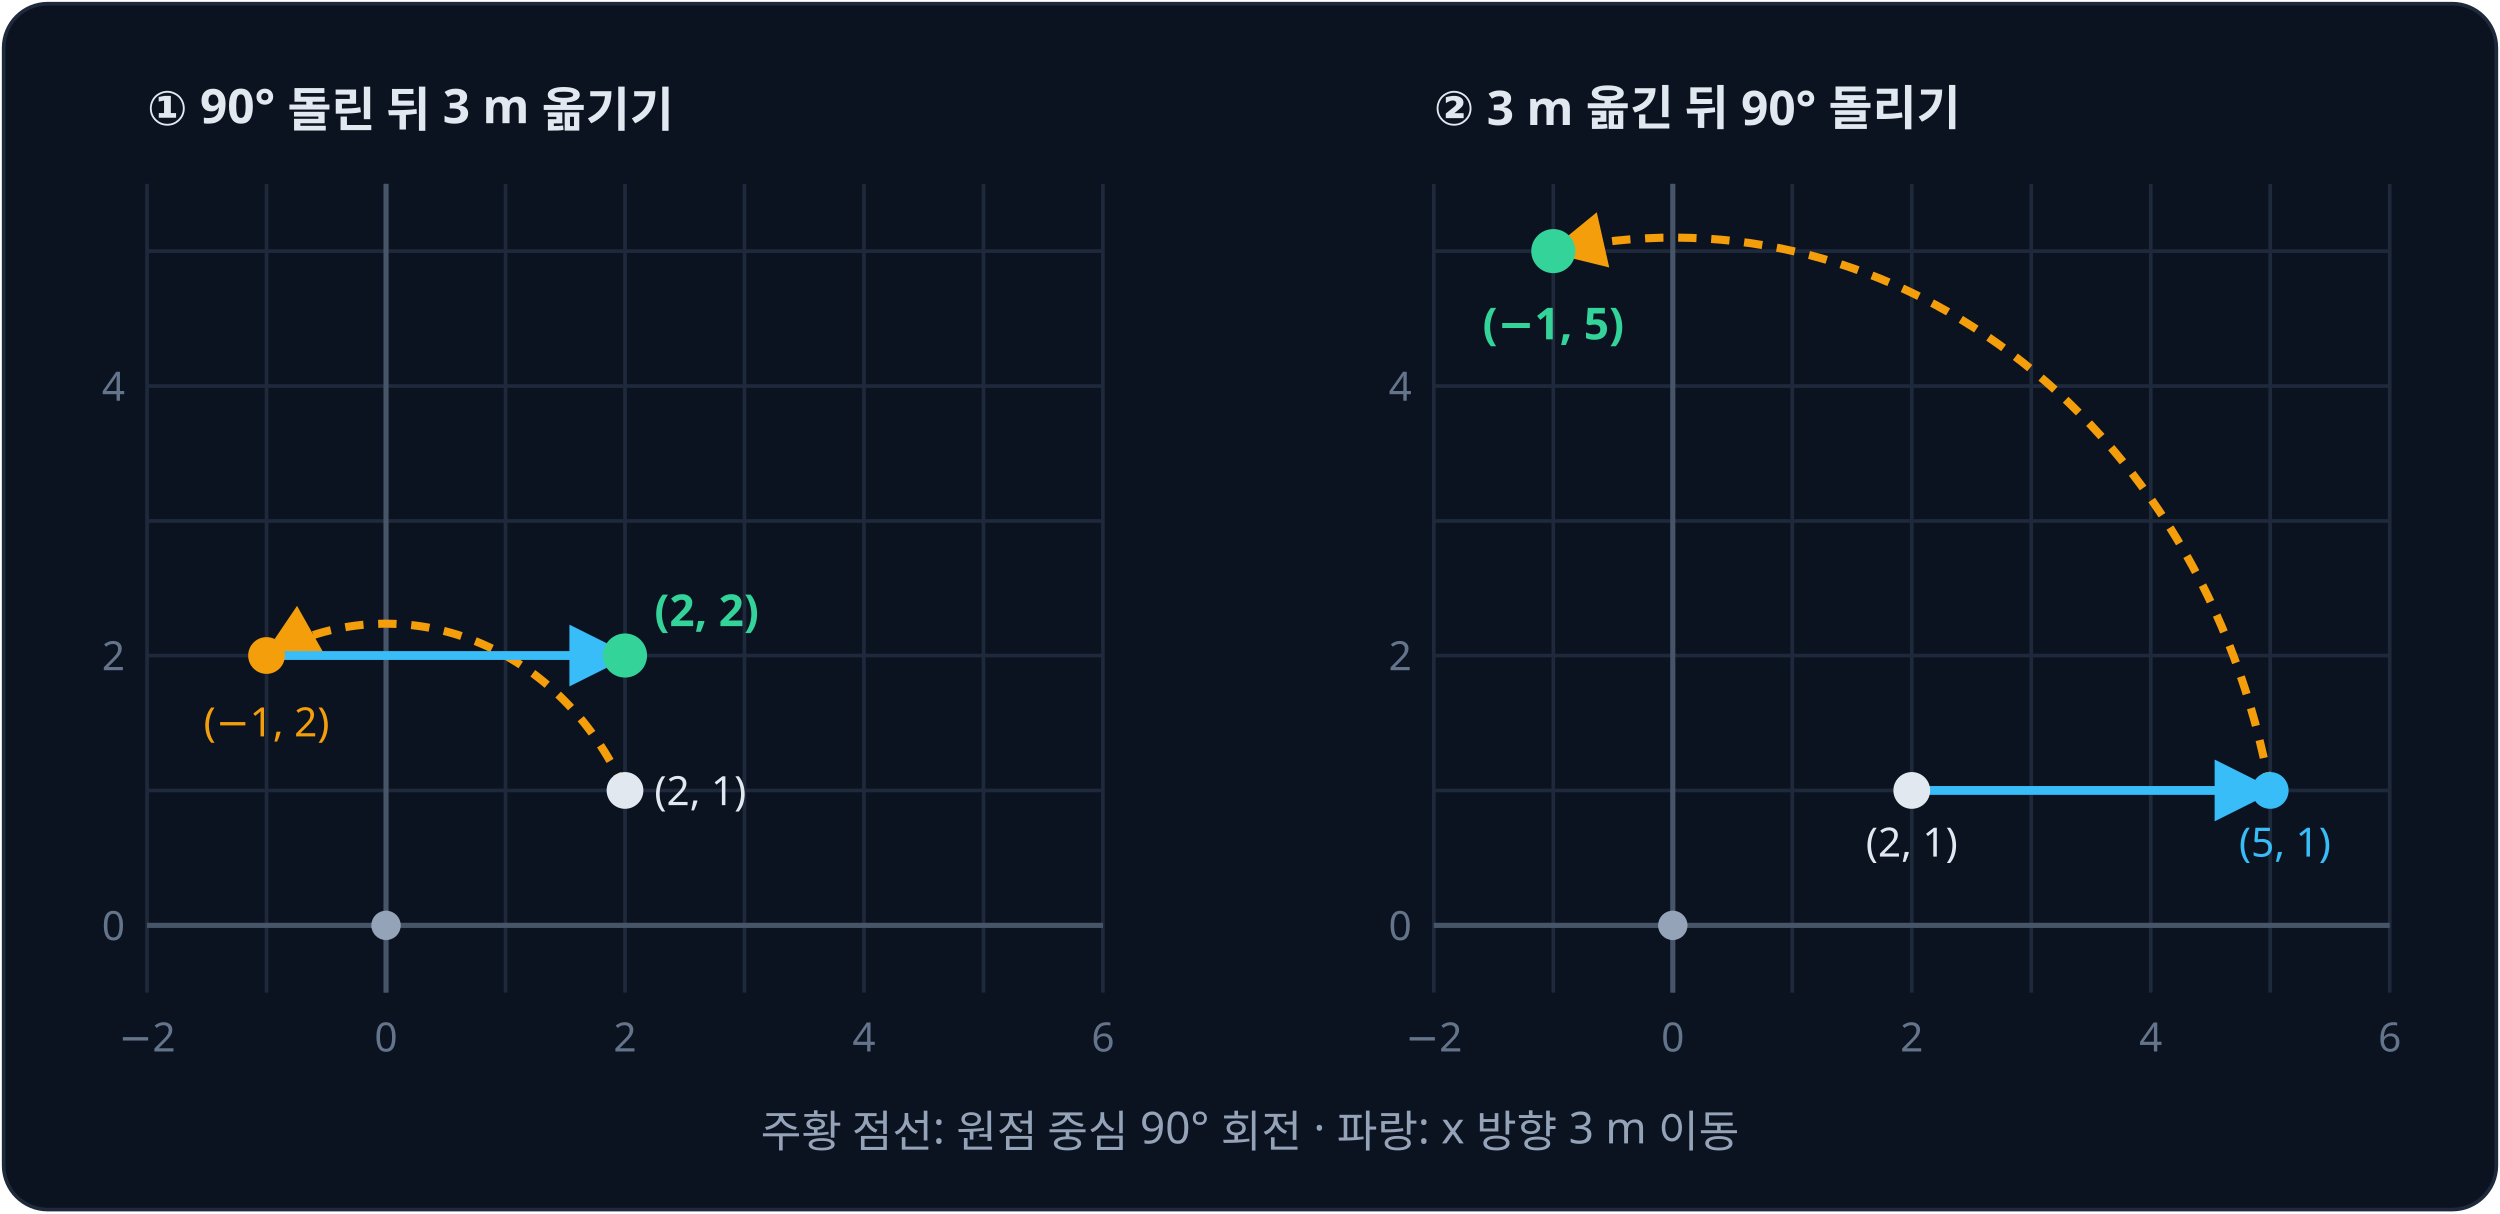
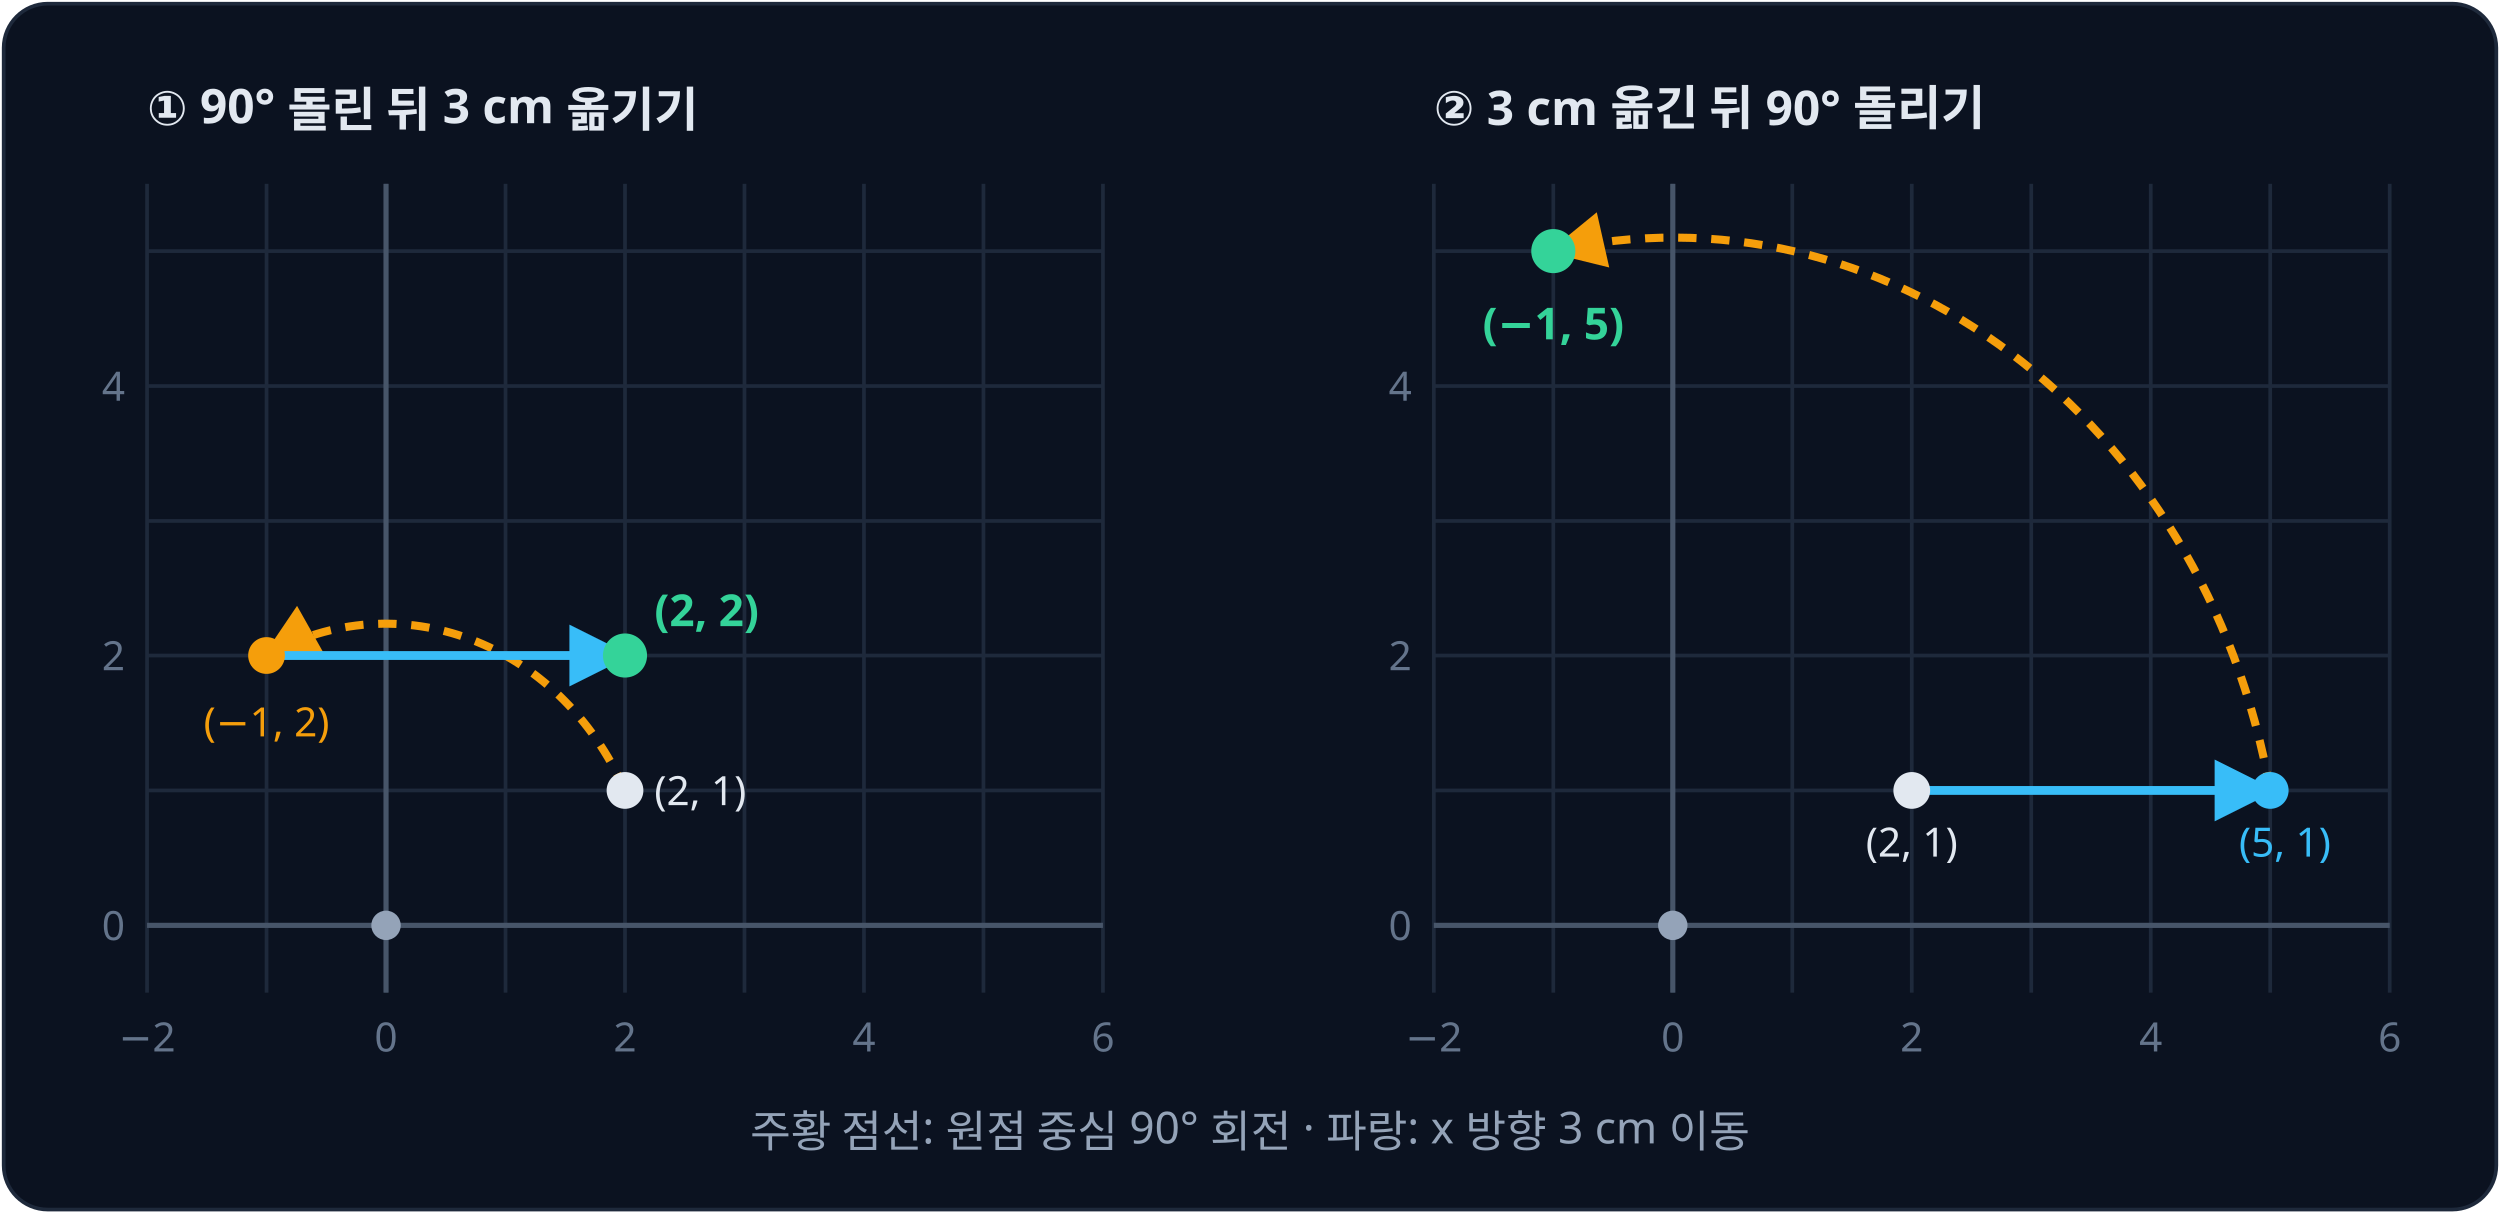
<svg xmlns="http://www.w3.org/2000/svg" viewBox="0 0 680 330" font-family="Pretendard, 'Apple SD Gothic Neo', 'Noto Sans KR', system-ui, sans-serif">
  <defs>
    <marker id="a-amber" viewBox="0 0 10 10" refX="9" refY="5" markerWidth="7" markerHeight="7" orient="auto-start-reverse">
      <path d="M0,0 L10,5 L0,10 z" fill="#f59e0b" />
    </marker>
    <marker id="a-sky" viewBox="0 0 10 10" refX="9" refY="5" markerWidth="7" markerHeight="7" orient="auto-start-reverse">
      <path d="M0,0 L10,5 L0,10 z" fill="#38bdf8" />
    </marker>
    <marker id="a-green" viewBox="0 0 10 10" refX="9" refY="5" markerWidth="7" markerHeight="7" orient="auto-start-reverse">
      <path d="M0,0 L10,5 L0,10 z" fill="#34d399" />
    </marker>
    <marker id="a-red" viewBox="0 0 10 10" refX="9" refY="5" markerWidth="7" markerHeight="7" orient="auto-start-reverse">
      <path d="M0,0 L10,5 L0,10 z" fill="#f87171" />
    </marker>
    <marker id="a-violet" viewBox="0 0 10 10" refX="9" refY="5" markerWidth="7" markerHeight="7" orient="auto-start-reverse">
      <path d="M0,0 L10,5 L0,10 z" fill="#a78bfa" />
    </marker>
    <marker id="a-gray" viewBox="0 0 10 10" refX="9" refY="5" markerWidth="7" markerHeight="7" orient="auto-start-reverse">
      <path d="M0,0 L10,5 L0,10 z" fill="#94a3b8" />
    </marker>
    <marker id="a-white" viewBox="0 0 10 10" refX="9" refY="5" markerWidth="7" markerHeight="7" orient="auto-start-reverse">
      <path d="M0,0 L10,5 L0,10 z" fill="#e2e8f0" />
    </marker>
    <marker id="a-dim" viewBox="0 0 10 10" refX="9" refY="5" markerWidth="7" markerHeight="7" orient="auto-start-reverse">
      <path d="M0,0 L10,5 L0,10 z" fill="#64748b" />
    </marker>
  </defs>
  <rect x="1" y="1" width="678" height="328" rx="12" fill="#0b1220" stroke="#1e293b" />
-   <text x="40.0" y="34.0" fill="#e2e8f0" font-size="13" text-anchor="start" font-weight="600">① 90° 돌린 뒤 3 m 옮기기</text>
-   <text x="390.0" y="34.0" fill="#e2e8f0" font-size="13" text-anchor="start" font-weight="600">② 3 m 옮긴 뒤 90° 돌리기</text>
+   <text x="40.0" y="34.0" fill="#e2e8f0" font-size="13" text-anchor="start" font-weight="600">① 90° 돌린 뒤 3 cm 옮기기</text>
+   <text x="390.0" y="34.0" fill="#e2e8f0" font-size="13" text-anchor="start" font-weight="600">② 3 cm 옮긴 뒤 90° 돌리기</text>
  <line x1="40.0" y1="270.0" x2="40.0" y2="50.0" stroke="#1e293b" stroke-width="1" />
  <line x1="72.5" y1="270.0" x2="72.5" y2="50.0" stroke="#1e293b" stroke-width="1" />
  <line x1="105.0" y1="270.0" x2="105.0" y2="50.0" stroke="#1e293b" stroke-width="1" />
  <line x1="137.5" y1="270.0" x2="137.5" y2="50.0" stroke="#1e293b" stroke-width="1" />
  <line x1="170.0" y1="270.0" x2="170.0" y2="50.0" stroke="#1e293b" stroke-width="1" />
  <line x1="202.5" y1="270.0" x2="202.5" y2="50.0" stroke="#1e293b" stroke-width="1" />
  <line x1="235.0" y1="270.0" x2="235.0" y2="50.0" stroke="#1e293b" stroke-width="1" />
  <line x1="267.5" y1="270.0" x2="267.5" y2="50.0" stroke="#1e293b" stroke-width="1" />
  <line x1="300.0" y1="270.0" x2="300.0" y2="50.0" stroke="#1e293b" stroke-width="1" />
  <line x1="40.0" y1="251.7" x2="300.0" y2="251.7" stroke="#1e293b" stroke-width="1" />
  <line x1="40.0" y1="215.0" x2="300.0" y2="215.0" stroke="#1e293b" stroke-width="1" />
  <line x1="40.0" y1="178.3" x2="300.0" y2="178.3" stroke="#1e293b" stroke-width="1" />
  <line x1="40.0" y1="141.7" x2="300.0" y2="141.7" stroke="#1e293b" stroke-width="1" />
  <line x1="40.0" y1="105.0" x2="300.0" y2="105.0" stroke="#1e293b" stroke-width="1" />
  <line x1="40.0" y1="68.3" x2="300.0" y2="68.3" stroke="#1e293b" stroke-width="1" />
  <line x1="105.0" y1="270.0" x2="105.0" y2="50.0" stroke="#475569" stroke-width="1.4" />
  <line x1="40.0" y1="251.7" x2="300.0" y2="251.7" stroke="#475569" stroke-width="1.4" />
  <text x="40.0" y="286.0" fill="#64748b" font-size="11" text-anchor="middle">−2</text>
  <text x="105.0" y="286.0" fill="#64748b" font-size="11" text-anchor="middle">0</text>
  <text x="170.0" y="286.0" fill="#64748b" font-size="11" text-anchor="middle">2</text>
  <text x="235.0" y="286.0" fill="#64748b" font-size="11" text-anchor="middle">4</text>
  <text x="300.0" y="286.0" fill="#64748b" font-size="11" text-anchor="middle">6</text>
  <text x="34.0" y="255.7" fill="#64748b" font-size="11" text-anchor="end">0</text>
  <text x="34.0" y="182.3" fill="#64748b" font-size="11" text-anchor="end">2</text>
  <text x="34.0" y="109.0" fill="#64748b" font-size="11" text-anchor="end">4</text>
  <circle cx="105.0" cy="251.7" r="4" fill="#94a3b8" />
  <line x1="390.0" y1="270.0" x2="390.0" y2="50.0" stroke="#1e293b" stroke-width="1" />
  <line x1="422.5" y1="270.0" x2="422.5" y2="50.0" stroke="#1e293b" stroke-width="1" />
  <line x1="455.0" y1="270.0" x2="455.0" y2="50.0" stroke="#1e293b" stroke-width="1" />
  <line x1="487.5" y1="270.0" x2="487.5" y2="50.0" stroke="#1e293b" stroke-width="1" />
  <line x1="520.0" y1="270.0" x2="520.0" y2="50.0" stroke="#1e293b" stroke-width="1" />
  <line x1="552.5" y1="270.0" x2="552.5" y2="50.0" stroke="#1e293b" stroke-width="1" />
  <line x1="585.0" y1="270.0" x2="585.0" y2="50.0" stroke="#1e293b" stroke-width="1" />
  <line x1="617.5" y1="270.0" x2="617.5" y2="50.0" stroke="#1e293b" stroke-width="1" />
  <line x1="650.0" y1="270.0" x2="650.0" y2="50.0" stroke="#1e293b" stroke-width="1" />
  <line x1="390.0" y1="251.7" x2="650.0" y2="251.7" stroke="#1e293b" stroke-width="1" />
  <line x1="390.0" y1="215.0" x2="650.0" y2="215.0" stroke="#1e293b" stroke-width="1" />
  <line x1="390.0" y1="178.3" x2="650.0" y2="178.3" stroke="#1e293b" stroke-width="1" />
  <line x1="390.0" y1="141.7" x2="650.0" y2="141.7" stroke="#1e293b" stroke-width="1" />
  <line x1="390.0" y1="105.0" x2="650.0" y2="105.0" stroke="#1e293b" stroke-width="1" />
  <line x1="390.0" y1="68.3" x2="650.0" y2="68.3" stroke="#1e293b" stroke-width="1" />
  <line x1="455.0" y1="270.0" x2="455.0" y2="50.0" stroke="#475569" stroke-width="1.4" />
  <line x1="390.0" y1="251.7" x2="650.0" y2="251.7" stroke="#475569" stroke-width="1.4" />
  <text x="390.0" y="286.0" fill="#64748b" font-size="11" text-anchor="middle">−2</text>
  <text x="455.0" y="286.0" fill="#64748b" font-size="11" text-anchor="middle">0</text>
  <text x="520.0" y="286.0" fill="#64748b" font-size="11" text-anchor="middle">2</text>
  <text x="585.0" y="286.0" fill="#64748b" font-size="11" text-anchor="middle">4</text>
  <text x="650.0" y="286.0" fill="#64748b" font-size="11" text-anchor="middle">6</text>
  <text x="384.0" y="255.7" fill="#64748b" font-size="11" text-anchor="end">0</text>
  <text x="384.0" y="182.3" fill="#64748b" font-size="11" text-anchor="end">2</text>
  <text x="384.0" y="109.0" fill="#64748b" font-size="11" text-anchor="end">4</text>
  <circle cx="455.0" cy="251.7" r="4" fill="#94a3b8" />
  <path d="M170.0,215.0 A72.7,82.0 0 0 0 72.5,178.3" fill="none" stroke="#f59e0b" stroke-width="2.2" stroke-dasharray="5 4" marker-end="url(#a-amber)" />
  <line x1="72.5" y1="178.3" x2="170.0" y2="178.3" stroke="#38bdf8" stroke-width="2.4" marker-end="url(#a-sky)" />
  <circle cx="170.0" cy="215.0" r="5" fill="#e2e8f0" />
  <circle cx="72.5" cy="178.3" r="5" fill="#f59e0b" />
  <circle cx="170.0" cy="178.3" r="6" fill="#34d399" />
  <text x="178.0" y="219.0" fill="#e2e8f0" font-size="11" text-anchor="start">(2, 1)</text>
  <text x="72.5" y="200.3" fill="#f59e0b" font-size="11" text-anchor="middle">(−1, 2)</text>
  <text x="178.0" y="170.3" fill="#34d399" font-size="12" text-anchor="start" font-weight="600">(2, 2)</text>
  <line x1="520.0" y1="215.0" x2="617.5" y2="215.0" stroke="#38bdf8" stroke-width="2.4" marker-end="url(#a-sky)" />
  <path d="M617.5,215.0 A165.7,187.0 0 0 0 422.5,68.3" fill="none" stroke="#f59e0b" stroke-width="2.2" stroke-dasharray="5 4" marker-end="url(#a-amber)" />
  <circle cx="520.0" cy="215.0" r="5" fill="#e2e8f0" />
  <circle cx="617.5" cy="215.0" r="5" fill="#38bdf8" />
  <circle cx="422.5" cy="68.3" r="6" fill="#34d399" />
  <text x="520.0" y="233.0" fill="#e2e8f0" font-size="11" text-anchor="middle">(2, 1)</text>
  <text x="621.5" y="233.0" fill="#38bdf8" font-size="11" text-anchor="middle">(5, 1)</text>
  <text x="422.5" y="92.3" fill="#34d399" font-size="12" text-anchor="middle" font-weight="600">(−1, 5)</text>
-   <text x="340.0" y="312.0" fill="#94a3b8" font-size="12" text-anchor="middle">주황 점선: 원점 중심 90° 회전 · 파랑: x 방향 3 m 이동</text>
+   <text x="340.0" y="312.0" fill="#94a3b8" font-size="12" text-anchor="middle">주황 점선: 원점 중심 90° 회전 · 파랑: x 방향 3 cm 이동</text>
</svg>
